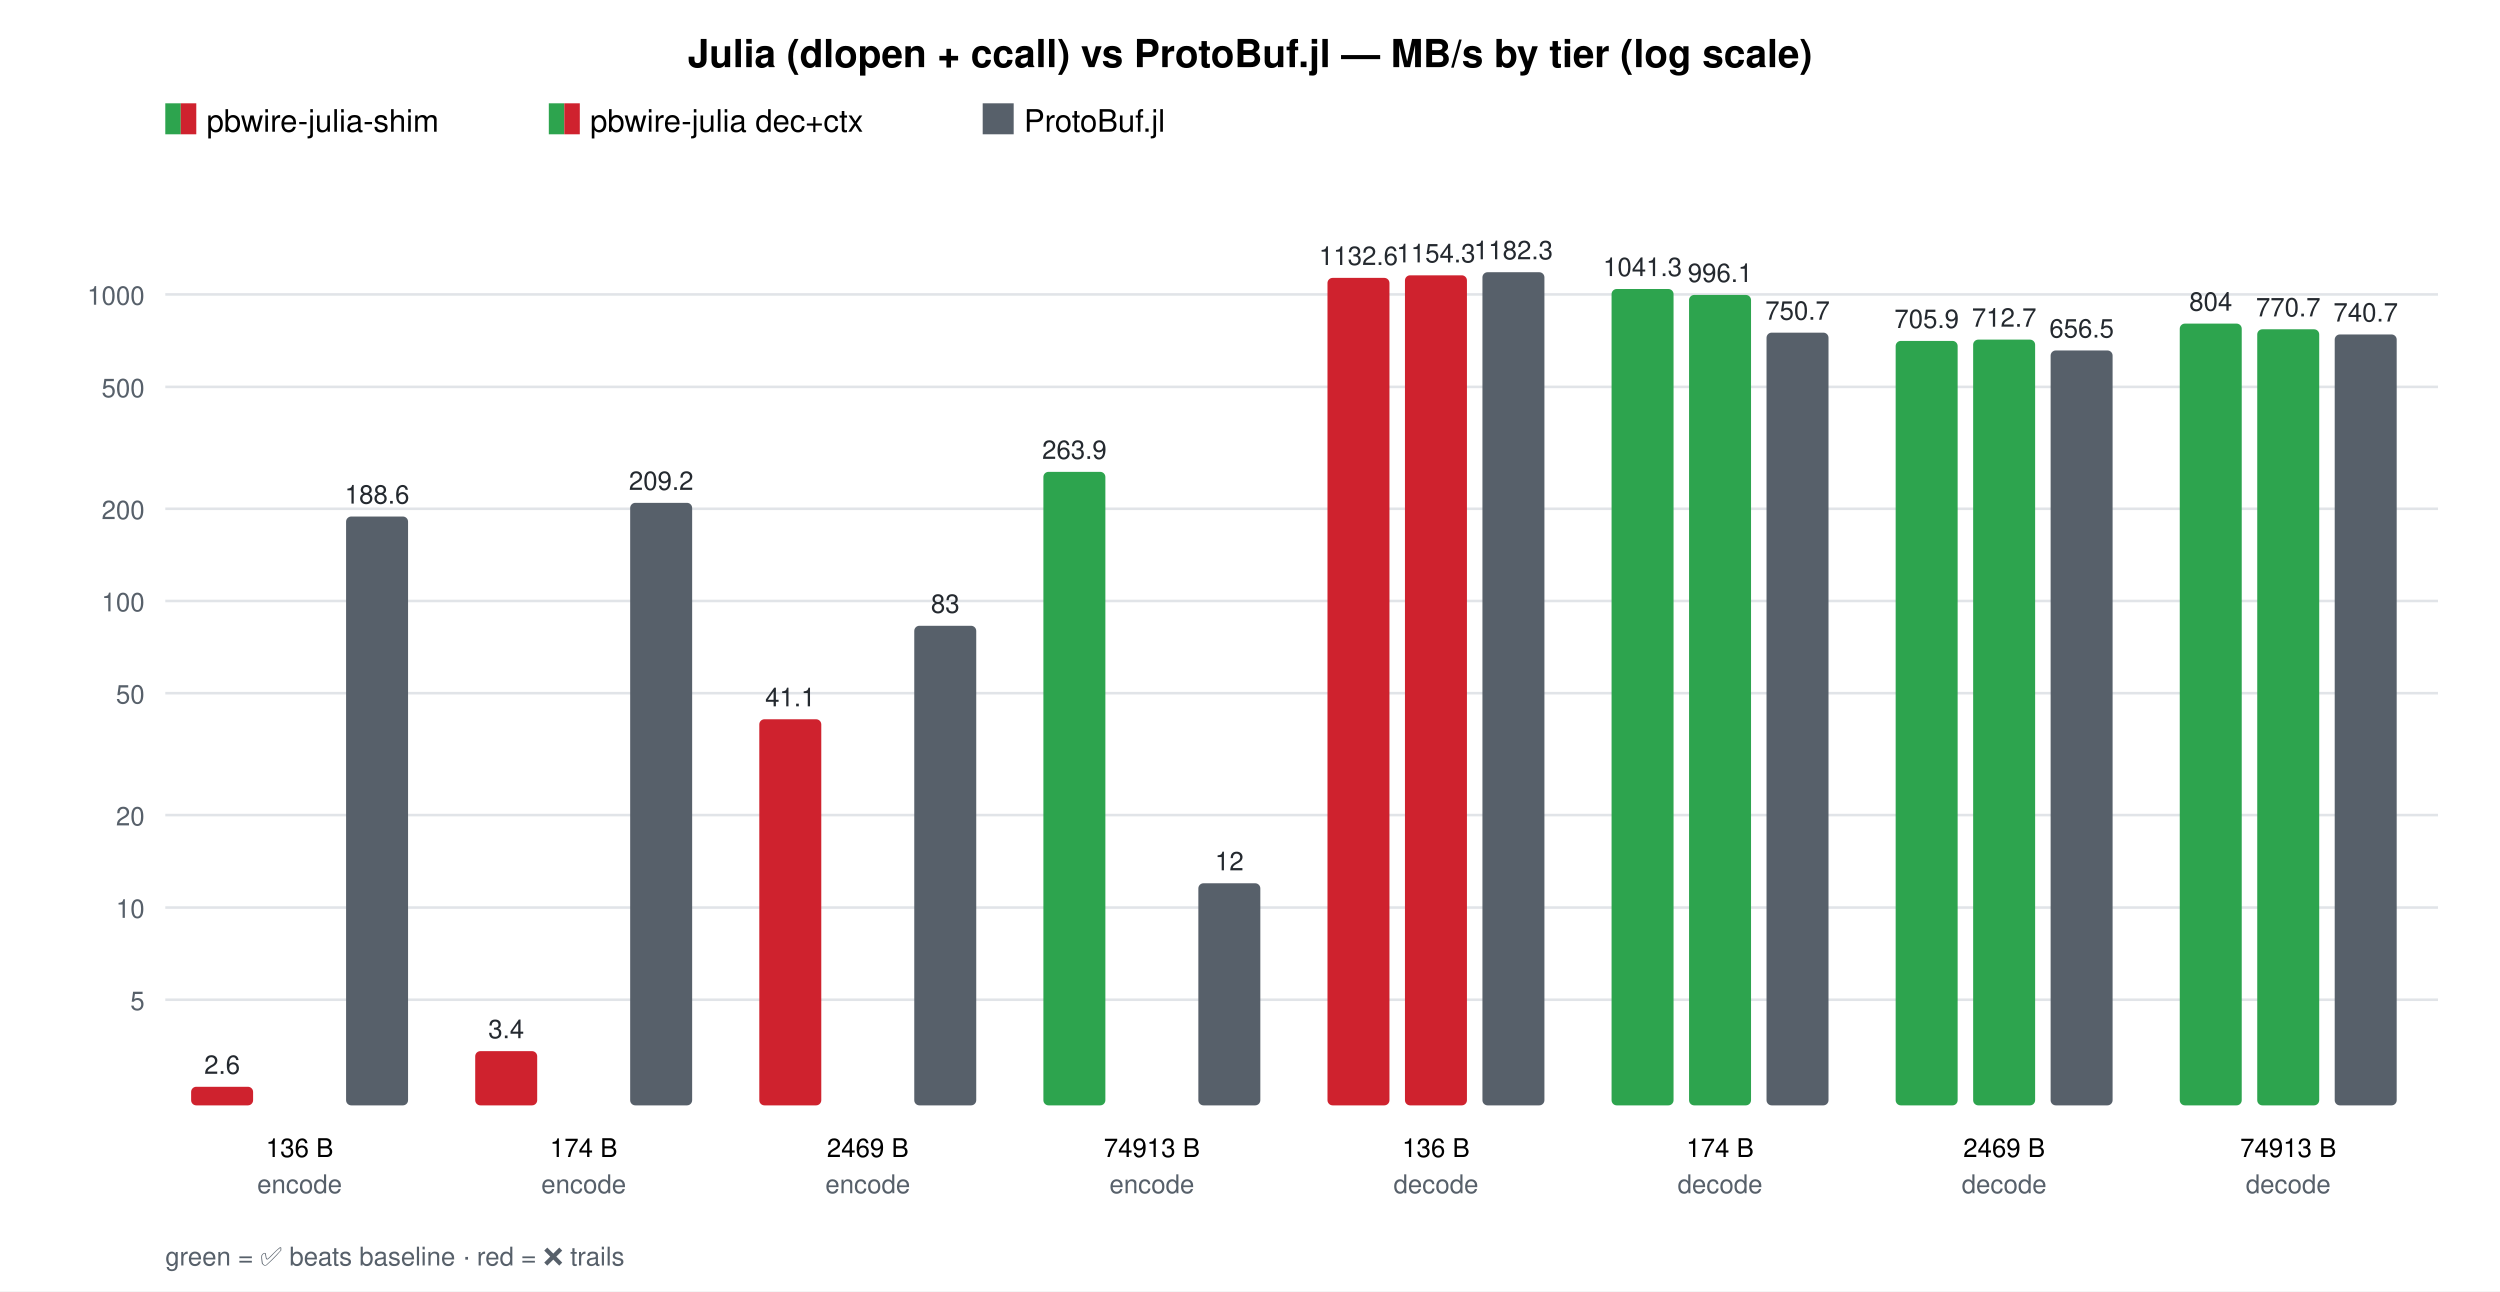
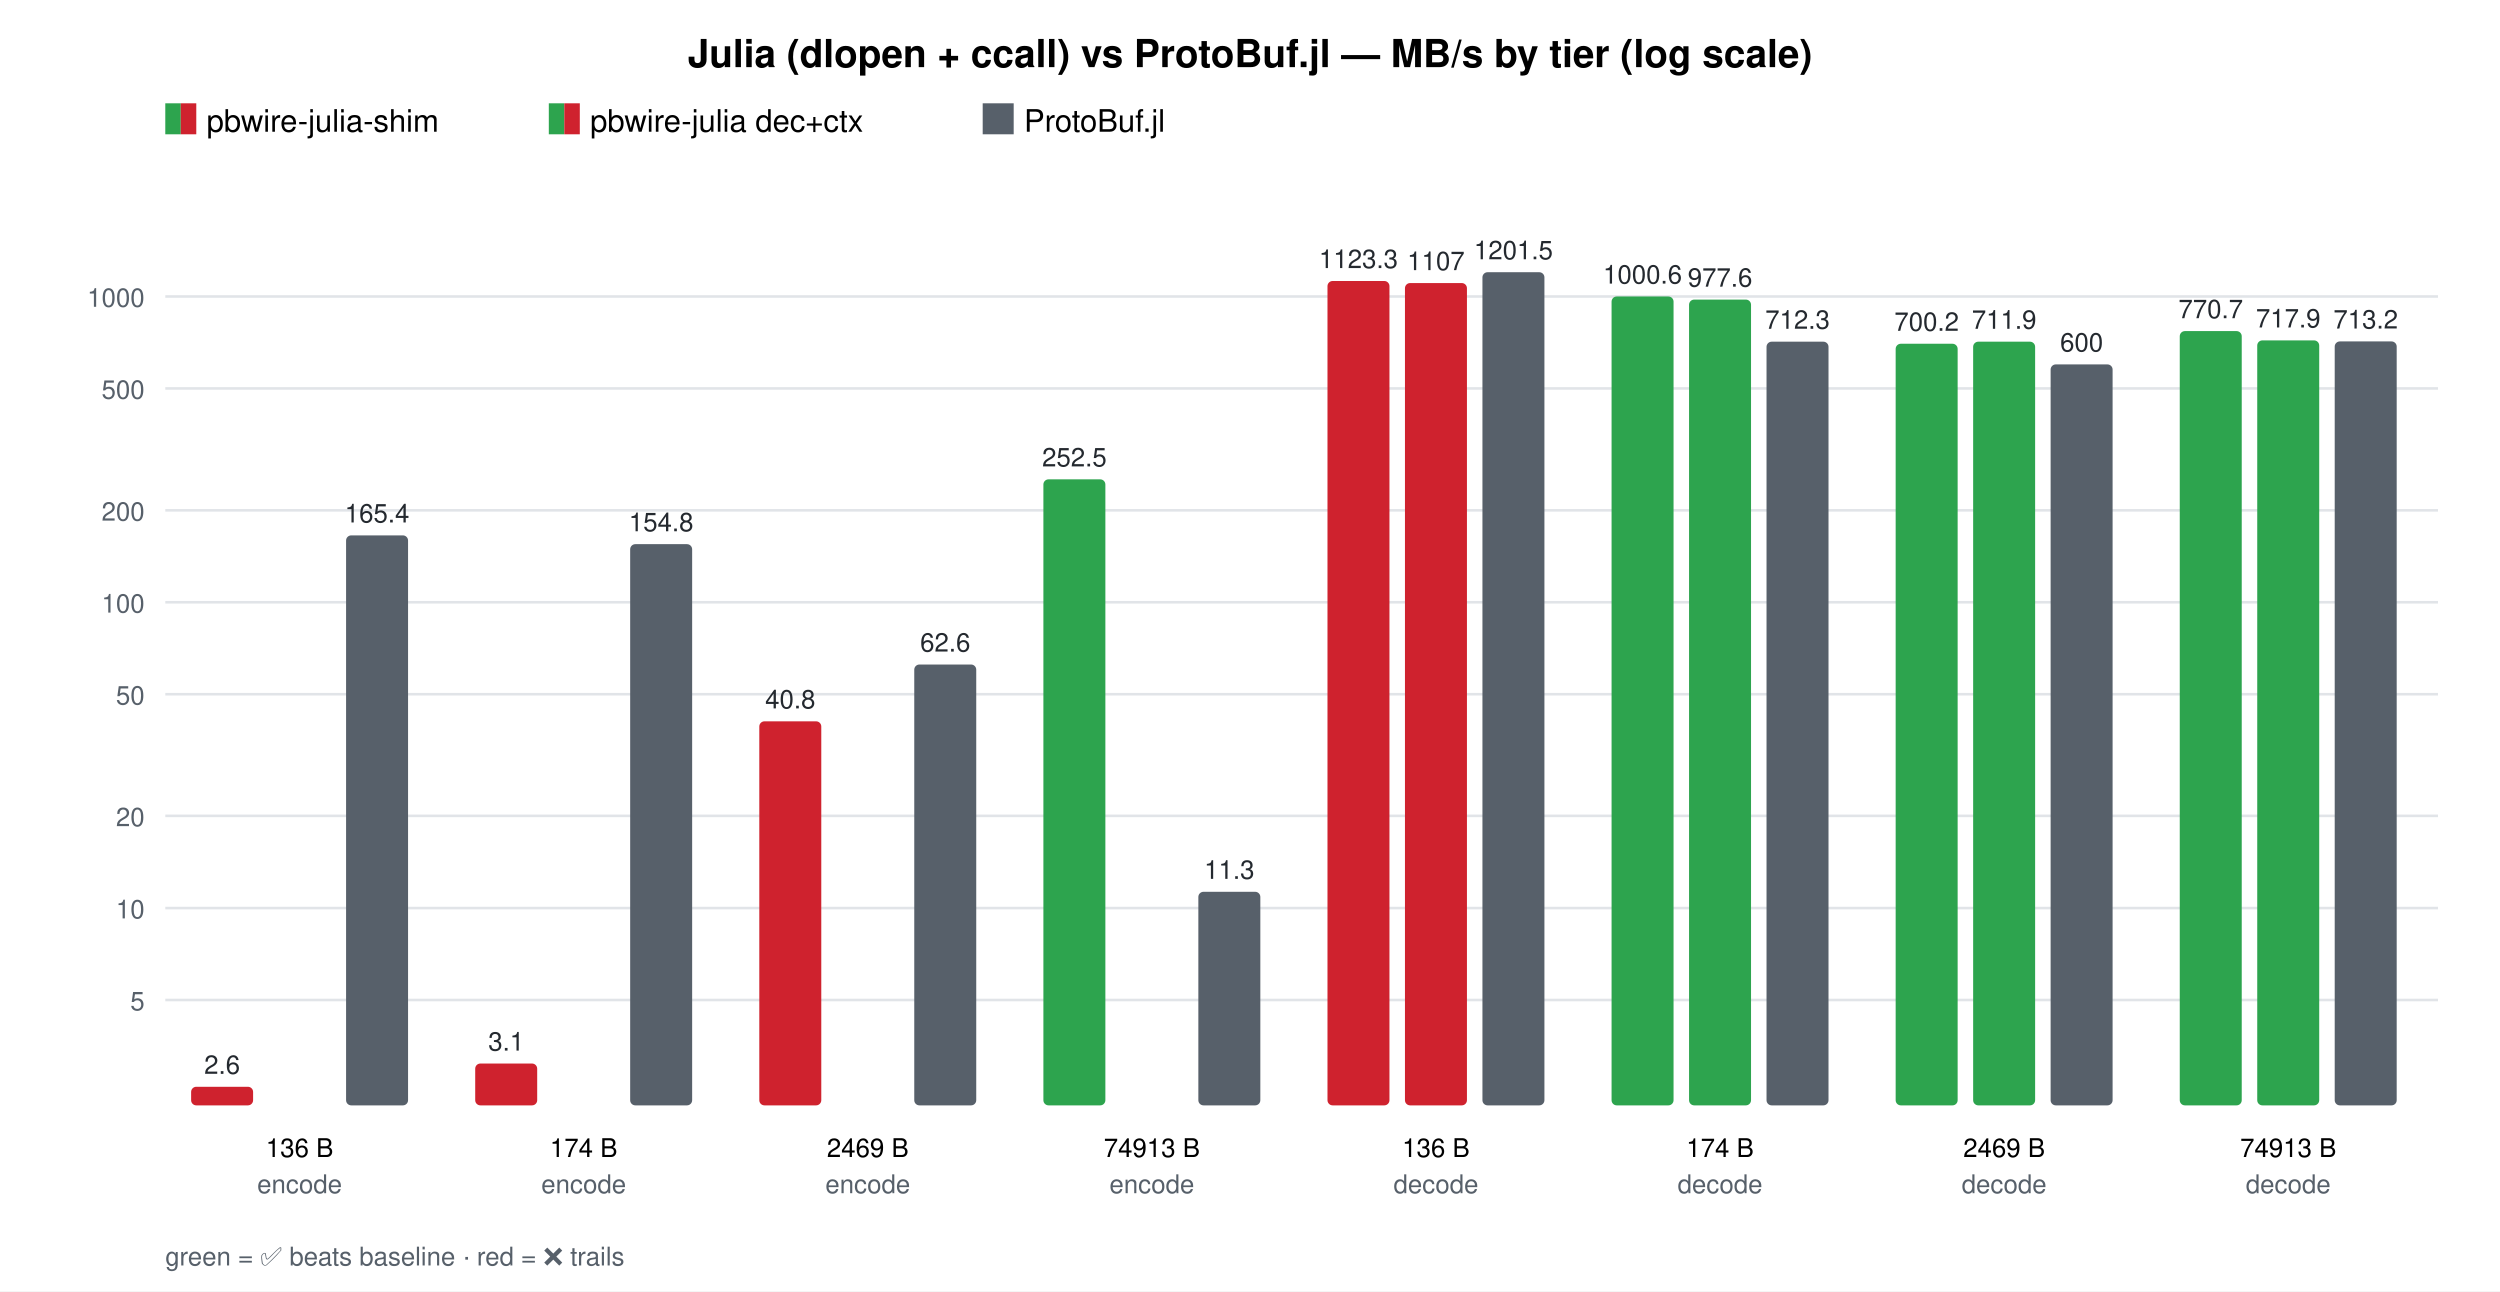
<svg xmlns="http://www.w3.org/2000/svg" width="968" height="500" font-family="Helvetica, Arial, sans-serif">
  <rect width="968" height="500" fill="#ffffff" />
  <text x="484.0" y="26" text-anchor="middle" font-size="15" font-weight="bold">Julia (dlopen + ccall) vs ProtoBuf.jl — MB/s by tier (log scale)</text>
  <rect x="64" y="40" width="6" height="12" fill="#2da44e" />
  <rect x="70" y="40" width="6" height="12" fill="#cf222e" />
  <text x="80" y="51" font-size="12">pbwire-julia-shim</text>
  <rect x="212.5" y="40" width="6" height="12" fill="#2da44e" />
  <rect x="218.5" y="40" width="6" height="12" fill="#cf222e" />
  <text x="228.5" y="51" font-size="12">pbwire-julia dec+ctx</text>
  <rect x="380.5" y="40" width="12" height="12" fill="#57606a" />
  <text x="396.5" y="51" font-size="12">ProtoBuf.jl</text>
-   <line x1="64" y1="387.1" x2="944" y2="387.1" stroke="#e1e4e8" />
-   <text x="56" y="391.1" text-anchor="end" font-size="10" fill="#57606a">5</text>
-   <line x1="64" y1="351.4" x2="944" y2="351.4" stroke="#e1e4e8" />
-   <text x="56" y="355.4" text-anchor="end" font-size="10" fill="#57606a">10</text>
-   <line x1="64" y1="315.6" x2="944" y2="315.6" stroke="#e1e4e8" />
-   <text x="56" y="319.6" text-anchor="end" font-size="10" fill="#57606a">20</text>
-   <line x1="64" y1="268.4" x2="944" y2="268.4" stroke="#e1e4e8" />
-   <text x="56" y="272.4" text-anchor="end" font-size="10" fill="#57606a">50</text>
-   <line x1="64" y1="232.7" x2="944" y2="232.7" stroke="#e1e4e8" />
-   <text x="56" y="236.7" text-anchor="end" font-size="10" fill="#57606a">100</text>
-   <line x1="64" y1="197.0" x2="944" y2="197.0" stroke="#e1e4e8" />
-   <text x="56" y="201.0" text-anchor="end" font-size="10" fill="#57606a">200</text>
-   <line x1="64" y1="149.8" x2="944" y2="149.8" stroke="#e1e4e8" />
-   <text x="56" y="153.8" text-anchor="end" font-size="10" fill="#57606a">500</text>
-   <line x1="64" y1="114.0" x2="944" y2="114.0" stroke="#e1e4e8" />
-   <text x="56" y="118.0" text-anchor="end" font-size="10" fill="#57606a">1000</text>
+   <line x1="64" y1="387.2" x2="944" y2="387.2" stroke="#e1e4e8" />
+   <text x="56" y="391.2" text-anchor="end" font-size="10" fill="#57606a">5</text>
+   <line x1="64" y1="351.6" x2="944" y2="351.6" stroke="#e1e4e8" />
+   <text x="56" y="355.6" text-anchor="end" font-size="10" fill="#57606a">10</text>
+   <line x1="64" y1="315.9" x2="944" y2="315.9" stroke="#e1e4e8" />
+   <text x="56" y="319.9" text-anchor="end" font-size="10" fill="#57606a">20</text>
+   <line x1="64" y1="268.8" x2="944" y2="268.8" stroke="#e1e4e8" />
+   <text x="56" y="272.8" text-anchor="end" font-size="10" fill="#57606a">50</text>
+   <line x1="64" y1="233.2" x2="944" y2="233.2" stroke="#e1e4e8" />
+   <text x="56" y="237.2" text-anchor="end" font-size="10" fill="#57606a">100</text>
+   <line x1="64" y1="197.6" x2="944" y2="197.6" stroke="#e1e4e8" />
+   <text x="56" y="201.6" text-anchor="end" font-size="10" fill="#57606a">200</text>
+   <line x1="64" y1="150.4" x2="944" y2="150.4" stroke="#e1e4e8" />
+   <text x="56" y="154.4" text-anchor="end" font-size="10" fill="#57606a">500</text>
+   <line x1="64" y1="114.8" x2="944" y2="114.8" stroke="#e1e4e8" />
+   <text x="56" y="118.8" text-anchor="end" font-size="10" fill="#57606a">1000</text>
  <text x="116.0" y="448" text-anchor="middle" font-size="10">136 B</text>
  <text x="116.0" y="462" text-anchor="middle" font-size="10" fill="#57606a">encode</text>
  <rect x="74.0" y="420.8" width="24" height="7.2" rx="2" fill="#cf222e" />
  <text x="86.0" y="415.8" text-anchor="middle" font-size="10" fill="#24292f">2.6</text>
-   <rect x="134.0" y="200.0" width="24" height="228.0" rx="2" fill="#57606a" />
-   <text x="146.0" y="195.0" text-anchor="middle" font-size="10" fill="#24292f">188.6</text>
+   <rect x="134.0" y="207.3" width="24" height="220.7" rx="2" fill="#57606a" />
+   <text x="146.0" y="202.3" text-anchor="middle" font-size="10" fill="#24292f">165.4</text>
  <text x="226.0" y="448" text-anchor="middle" font-size="10">174 B</text>
  <text x="226.0" y="462" text-anchor="middle" font-size="10" fill="#57606a">encode</text>
-   <rect x="184.0" y="407.0" width="24" height="21.0" rx="2" fill="#cf222e" />
-   <text x="196.0" y="402.0" text-anchor="middle" font-size="10" fill="#24292f">3.4</text>
-   <rect x="244.0" y="194.7" width="24" height="233.3" rx="2" fill="#57606a" />
-   <text x="256.0" y="189.7" text-anchor="middle" font-size="10" fill="#24292f">209.2</text>
+   <rect x="184.0" y="411.8" width="24" height="16.2" rx="2" fill="#cf222e" />
+   <text x="196.0" y="406.8" text-anchor="middle" font-size="10" fill="#24292f">3.1</text>
+   <rect x="244.0" y="210.7" width="24" height="217.3" rx="2" fill="#57606a" />
+   <text x="256.0" y="205.7" text-anchor="middle" font-size="10" fill="#24292f">154.8</text>
  <text x="336.0" y="448" text-anchor="middle" font-size="10">2469 B</text>
  <text x="336.0" y="462" text-anchor="middle" font-size="10" fill="#57606a">encode</text>
-   <rect x="294.0" y="278.5" width="24" height="149.5" rx="2" fill="#cf222e" />
-   <text x="306.0" y="273.5" text-anchor="middle" font-size="10" fill="#24292f">41.1</text>
-   <rect x="354.0" y="242.3" width="24" height="185.7" rx="2" fill="#57606a" />
-   <text x="366.0" y="237.3" text-anchor="middle" font-size="10" fill="#24292f">83</text>
+   <rect x="294.0" y="279.3" width="24" height="148.7" rx="2" fill="#cf222e" />
+   <text x="306.0" y="274.3" text-anchor="middle" font-size="10" fill="#24292f">40.8</text>
+   <rect x="354.0" y="257.3" width="24" height="170.7" rx="2" fill="#57606a" />
+   <text x="366.0" y="252.3" text-anchor="middle" font-size="10" fill="#24292f">62.6</text>
  <text x="446.0" y="448" text-anchor="middle" font-size="10">74913 B</text>
  <text x="446.0" y="462" text-anchor="middle" font-size="10" fill="#57606a">encode</text>
-   <rect x="404.0" y="182.7" width="24" height="245.3" rx="2" fill="#2da44e" />
-   <text x="416.0" y="177.7" text-anchor="middle" font-size="10" fill="#24292f">263.9</text>
-   <rect x="464.0" y="342.0" width="24" height="86.0" rx="2" fill="#57606a" />
-   <text x="476.0" y="337.0" text-anchor="middle" font-size="10" fill="#24292f">12</text>
+   <rect x="404.0" y="185.6" width="24" height="242.4" rx="2" fill="#2da44e" />
+   <text x="416.0" y="180.6" text-anchor="middle" font-size="10" fill="#24292f">252.5</text>
+   <rect x="464.0" y="345.3" width="24" height="82.7" rx="2" fill="#57606a" />
+   <text x="476.0" y="340.3" text-anchor="middle" font-size="10" fill="#24292f">11.3</text>
  <text x="556.0" y="448" text-anchor="middle" font-size="10">136 B</text>
  <text x="556.0" y="462" text-anchor="middle" font-size="10" fill="#57606a">decode</text>
-   <rect x="514.0" y="107.6" width="24" height="320.4" rx="2" fill="#cf222e" />
-   <text x="526.0" y="102.6" text-anchor="middle" font-size="10" fill="#24292f">1132.6</text>
-   <rect x="544.0" y="106.6" width="24" height="321.4" rx="2" fill="#cf222e" />
-   <text x="556.0" y="101.6" text-anchor="middle" font-size="10" fill="#24292f">1154.3</text>
+   <rect x="514.0" y="108.8" width="24" height="319.2" rx="2" fill="#cf222e" />
+   <text x="526.0" y="103.8" text-anchor="middle" font-size="10" fill="#24292f">1123.3</text>
+   <rect x="544.0" y="109.6" width="24" height="318.4" rx="2" fill="#cf222e" />
+   <text x="556.0" y="104.6" text-anchor="middle" font-size="10" fill="#24292f">1107</text>
  <rect x="574.0" y="105.4" width="24" height="322.6" rx="2" fill="#57606a" />
-   <text x="586.0" y="100.4" text-anchor="middle" font-size="10" fill="#24292f">1182.3</text>
+   <text x="586.0" y="100.4" text-anchor="middle" font-size="10" fill="#24292f">1201.5</text>
  <text x="666.0" y="448" text-anchor="middle" font-size="10">174 B</text>
  <text x="666.0" y="462" text-anchor="middle" font-size="10" fill="#57606a">decode</text>
-   <rect x="624.0" y="111.9" width="24" height="316.1" rx="2" fill="#2da44e" />
-   <text x="636.0" y="106.9" text-anchor="middle" font-size="10" fill="#24292f">1041.3</text>
-   <rect x="654.0" y="114.2" width="24" height="313.8" rx="2" fill="#2da44e" />
-   <text x="666.0" y="109.2" text-anchor="middle" font-size="10" fill="#24292f">996.1</text>
-   <rect x="684.0" y="128.8" width="24" height="299.2" rx="2" fill="#57606a" />
-   <text x="696.0" y="123.8" text-anchor="middle" font-size="10" fill="#24292f">750.7</text>
+   <rect x="624.0" y="114.8" width="24" height="313.2" rx="2" fill="#2da44e" />
+   <text x="636.0" y="109.8" text-anchor="middle" font-size="10" fill="#24292f">1000.6</text>
+   <rect x="654.0" y="116.0" width="24" height="312.0" rx="2" fill="#2da44e" />
+   <text x="666.0" y="111.0" text-anchor="middle" font-size="10" fill="#24292f">977.6</text>
+   <rect x="684.0" y="132.3" width="24" height="295.7" rx="2" fill="#57606a" />
+   <text x="696.0" y="127.3" text-anchor="middle" font-size="10" fill="#24292f">712.3</text>
  <text x="776.0" y="448" text-anchor="middle" font-size="10">2469 B</text>
  <text x="776.0" y="462" text-anchor="middle" font-size="10" fill="#57606a">decode</text>
-   <rect x="734.0" y="132.0" width="24" height="296.0" rx="2" fill="#2da44e" />
-   <text x="746.0" y="127.0" text-anchor="middle" font-size="10" fill="#24292f">705.9</text>
-   <rect x="764.0" y="131.5" width="24" height="296.5" rx="2" fill="#2da44e" />
-   <text x="776.0" y="126.5" text-anchor="middle" font-size="10" fill="#24292f">712.7</text>
-   <rect x="794.0" y="135.7" width="24" height="292.3" rx="2" fill="#57606a" />
-   <text x="806.0" y="130.7" text-anchor="middle" font-size="10" fill="#24292f">656.5</text>
+   <rect x="734.0" y="133.1" width="24" height="294.9" rx="2" fill="#2da44e" />
+   <text x="746.0" y="128.1" text-anchor="middle" font-size="10" fill="#24292f">700.2</text>
+   <rect x="764.0" y="132.3" width="24" height="295.7" rx="2" fill="#2da44e" />
+   <text x="776.0" y="127.3" text-anchor="middle" font-size="10" fill="#24292f">711.9</text>
+   <rect x="794.0" y="141.1" width="24" height="286.9" rx="2" fill="#57606a" />
+   <text x="806.0" y="136.1" text-anchor="middle" font-size="10" fill="#24292f">600</text>
  <text x="886.0" y="448" text-anchor="middle" font-size="10">74913 B</text>
  <text x="886.0" y="462" text-anchor="middle" font-size="10" fill="#57606a">decode</text>
-   <rect x="844.0" y="125.3" width="24" height="302.7" rx="2" fill="#2da44e" />
-   <text x="856.0" y="120.3" text-anchor="middle" font-size="10" fill="#24292f">804</text>
-   <rect x="874.0" y="127.5" width="24" height="300.5" rx="2" fill="#2da44e" />
-   <text x="886.0" y="122.5" text-anchor="middle" font-size="10" fill="#24292f">770.7</text>
-   <rect x="904.0" y="129.5" width="24" height="298.5" rx="2" fill="#57606a" />
-   <text x="916.0" y="124.5" text-anchor="middle" font-size="10" fill="#24292f">740.7</text>
+   <rect x="844.0" y="128.2" width="24" height="299.8" rx="2" fill="#2da44e" />
+   <text x="856.0" y="123.2" text-anchor="middle" font-size="10" fill="#24292f">770.7</text>
+   <rect x="874.0" y="131.8" width="24" height="296.2" rx="2" fill="#2da44e" />
+   <text x="886.0" y="126.8" text-anchor="middle" font-size="10" fill="#24292f">717.9</text>
+   <rect x="904.0" y="132.2" width="24" height="295.8" rx="2" fill="#57606a" />
+   <text x="916.0" y="127.2" text-anchor="middle" font-size="10" fill="#24292f">713.2</text>
  <text x="64" y="490" font-size="10" fill="#57606a">green = ✅ beats baseline · red = ❌ trails</text>
</svg>
